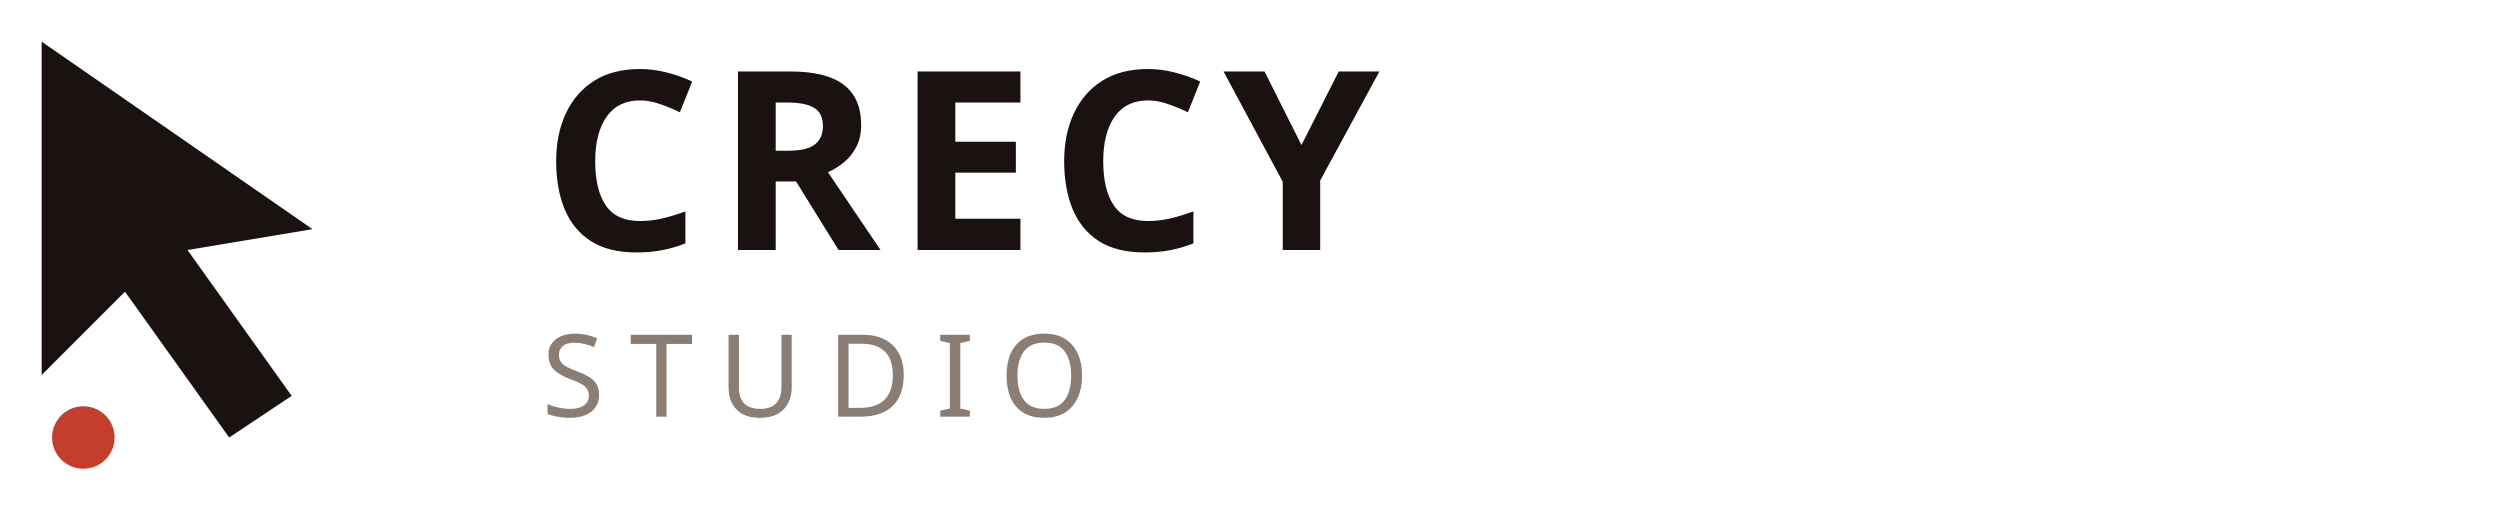
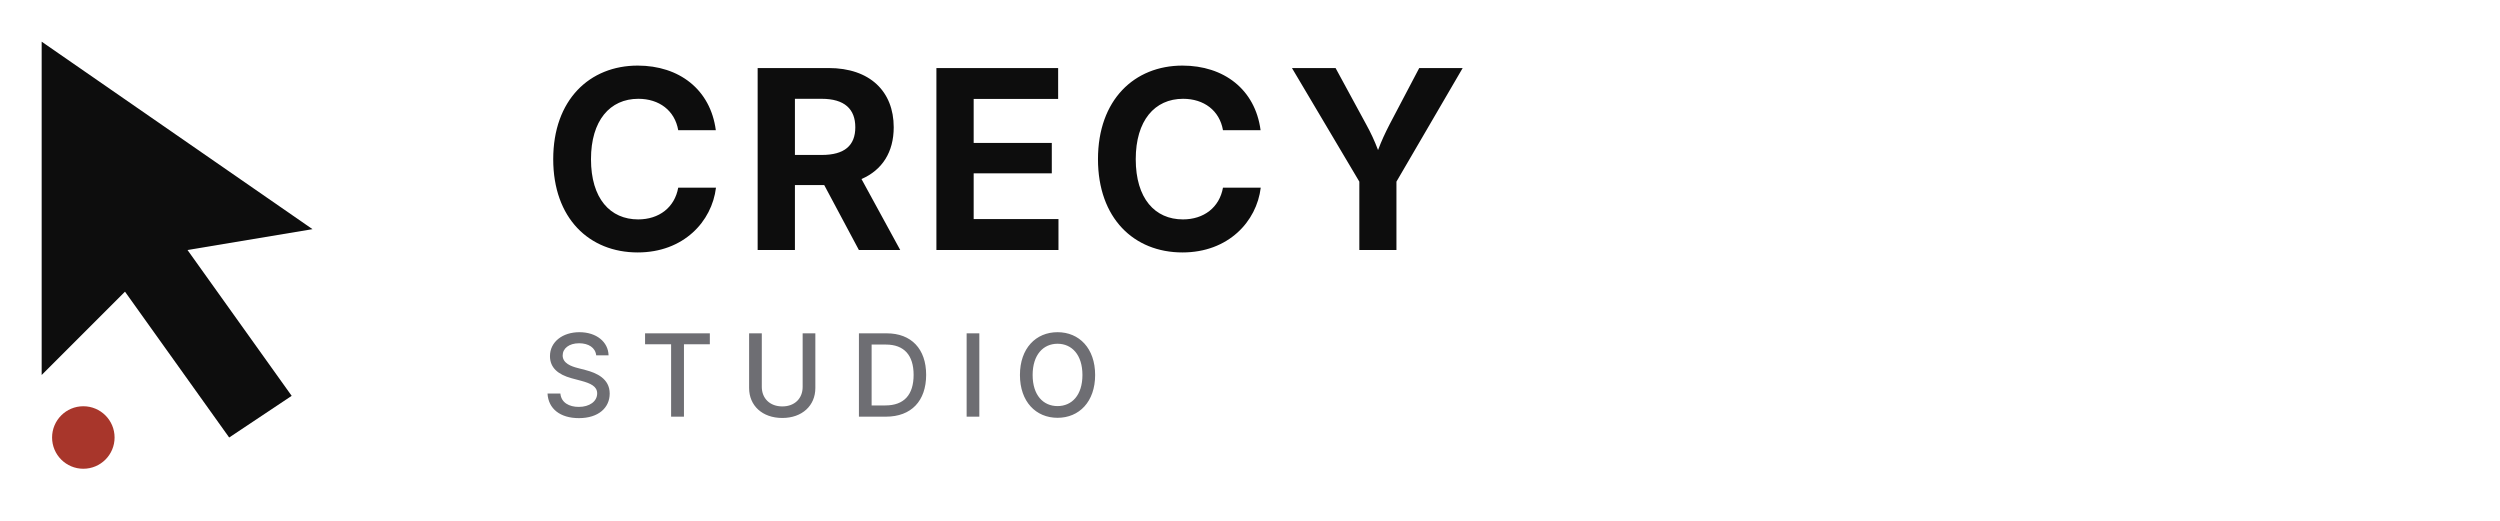
<svg xmlns="http://www.w3.org/2000/svg" width="240" height="50" viewBox="0 0 240 50">
  <g transform="translate(0,2)">
-     <path d="M4 2 L4 34 L12 26 L22 40 L28 36 L18 22 L30 20 Z" fill="#1a1210" />
-     <circle cx="8" cy="40" r="3" fill="#c43e2b" />
+     <path d="M4 2 L4 34 L12 26 L22 40 L28 36 L18 22 L30 20 Z" fill="#0d0d0d" />
+     <circle cx="8" cy="40" r="3" fill="#a8362b" />
  </g>
-   <text x="52" y="24" fill="#1a1210" font-size="24" font-weight="700" font-family="'Sora', sans-serif" letter-spacing="1.4">CRECY</text>
-   <text x="52" y="40" fill="#8a7d74" font-size="11" font-weight="500" font-family="'Sora', sans-serif" letter-spacing="2.4">STUDIO</text>
+   <text x="52" y="24" fill="#0d0d0d" font-size="24" font-weight="700" font-family="'Inter', sans-serif" letter-spacing="1.4">CRECY</text>
+   <text x="52" y="40" fill="#6e6e73" font-size="11" font-weight="500" font-family="'Inter', sans-serif" letter-spacing="2.4">STUDIO</text>
</svg>
